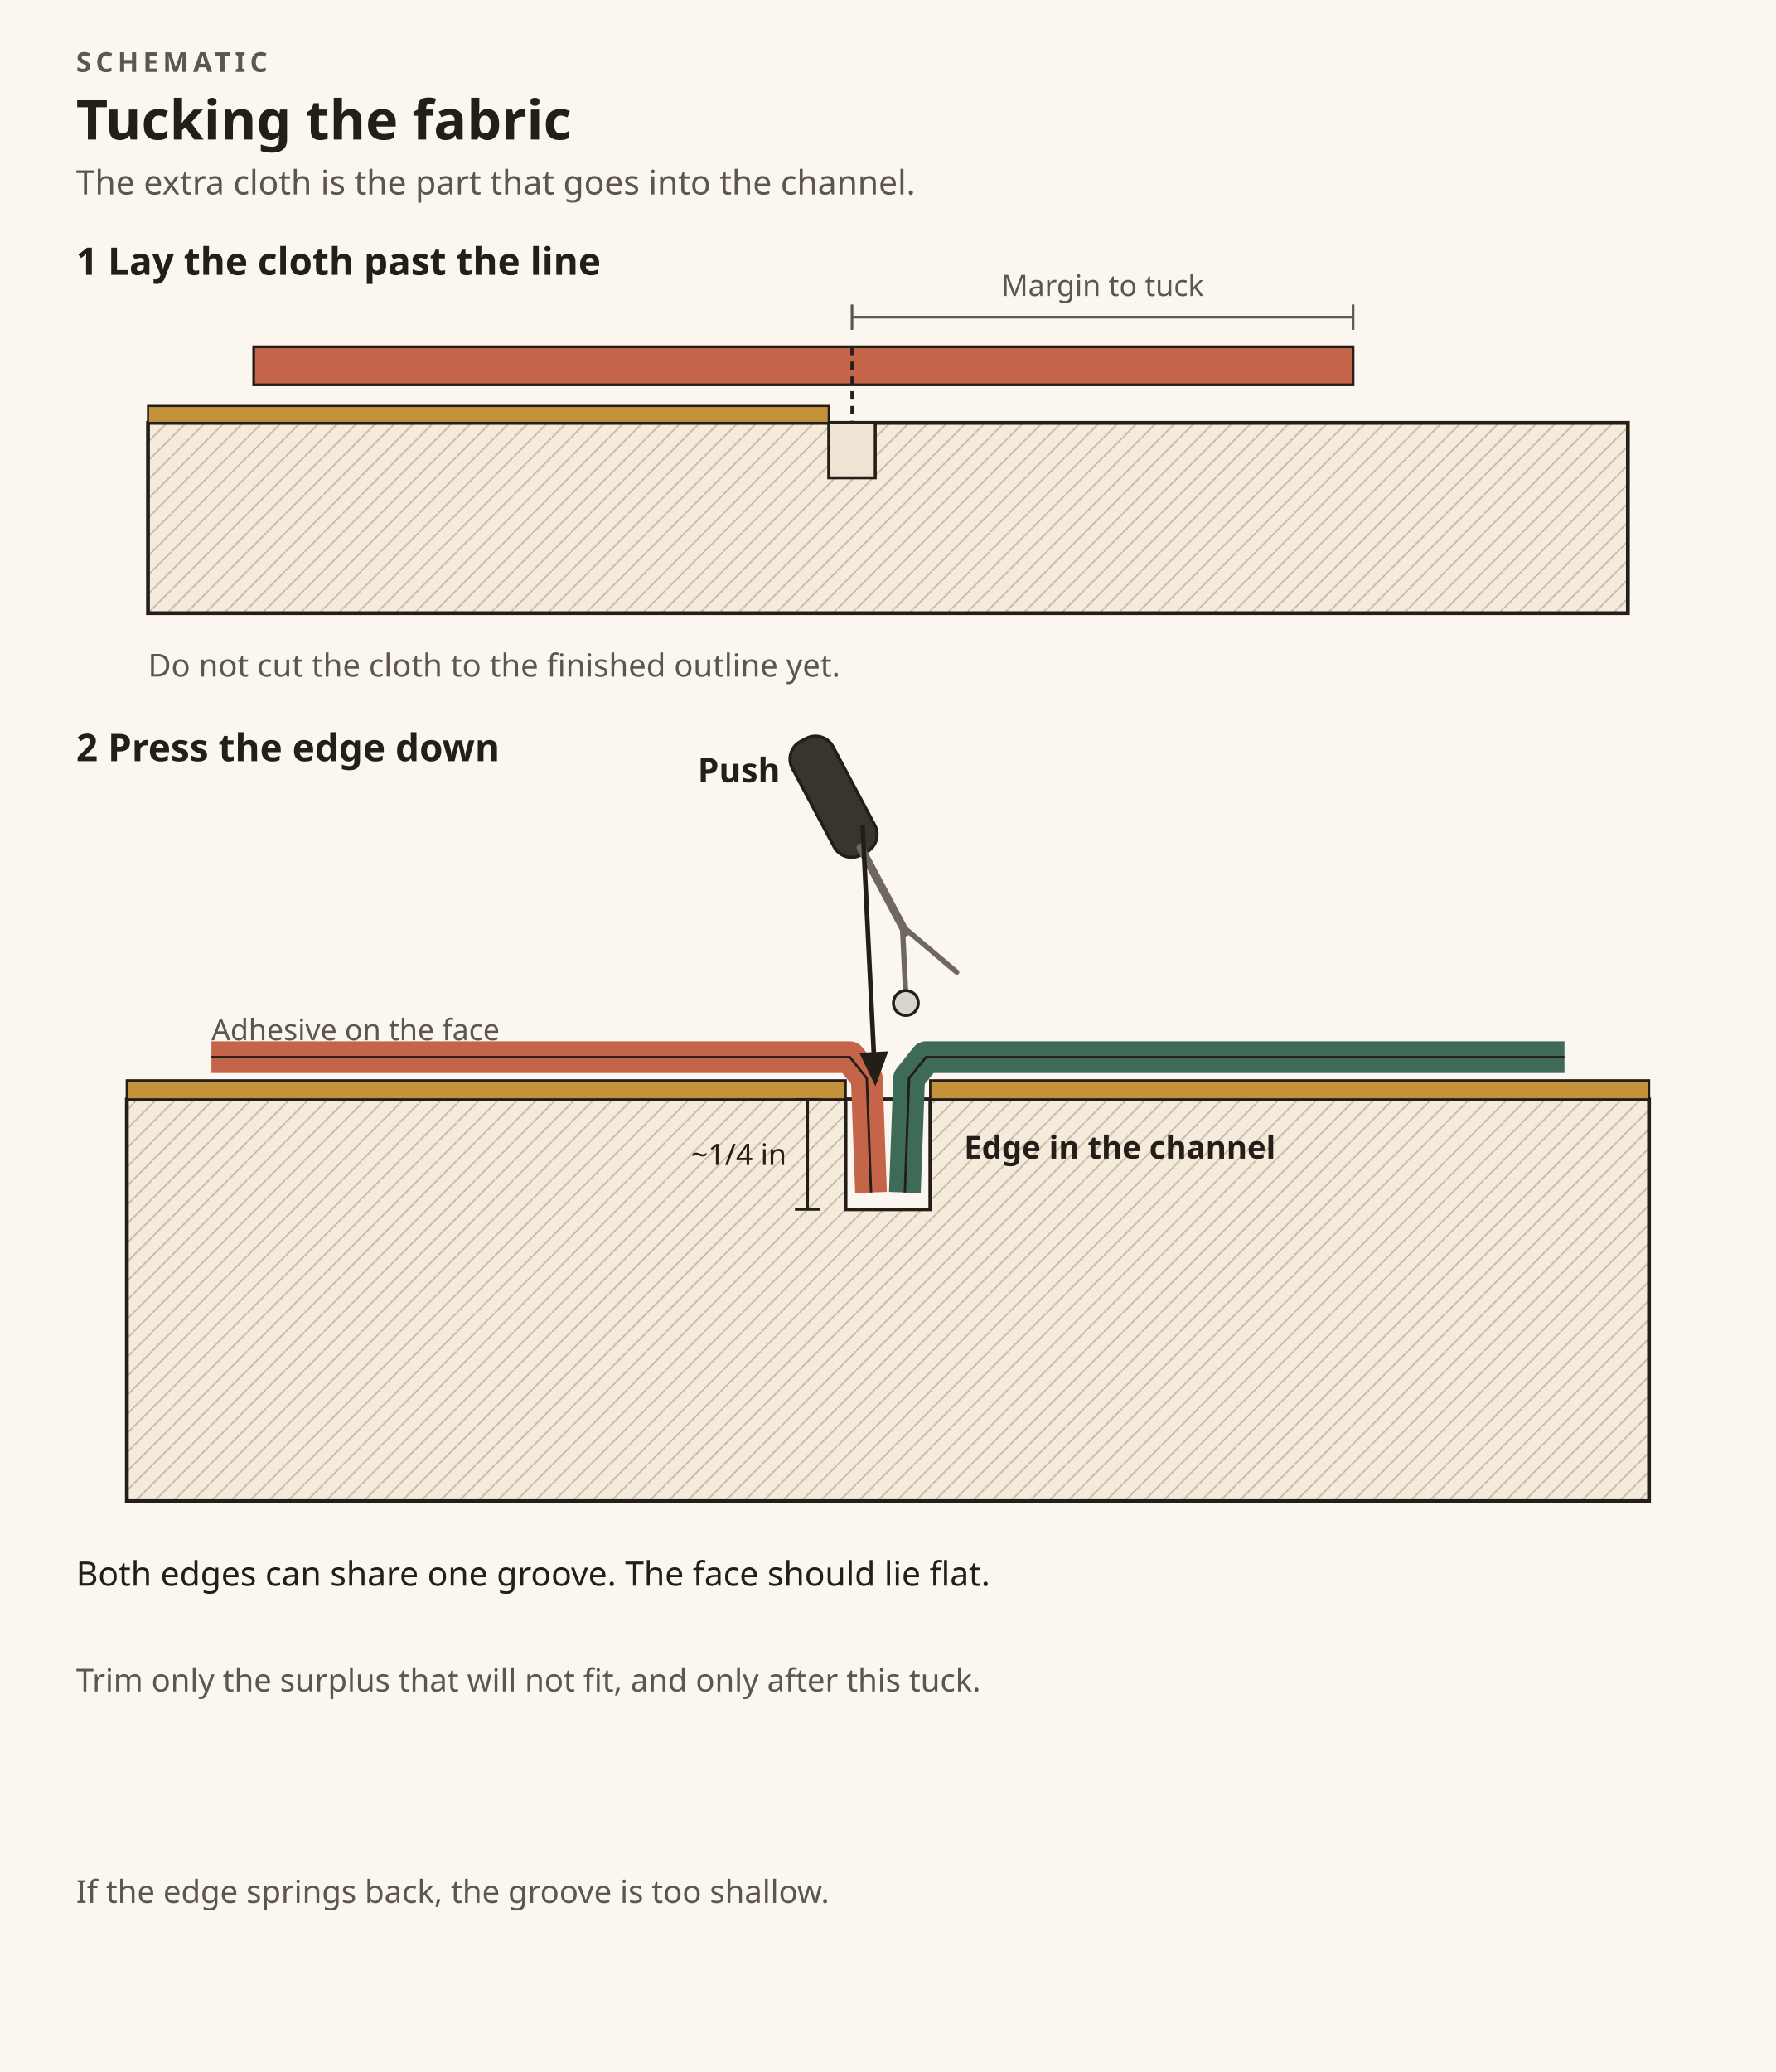
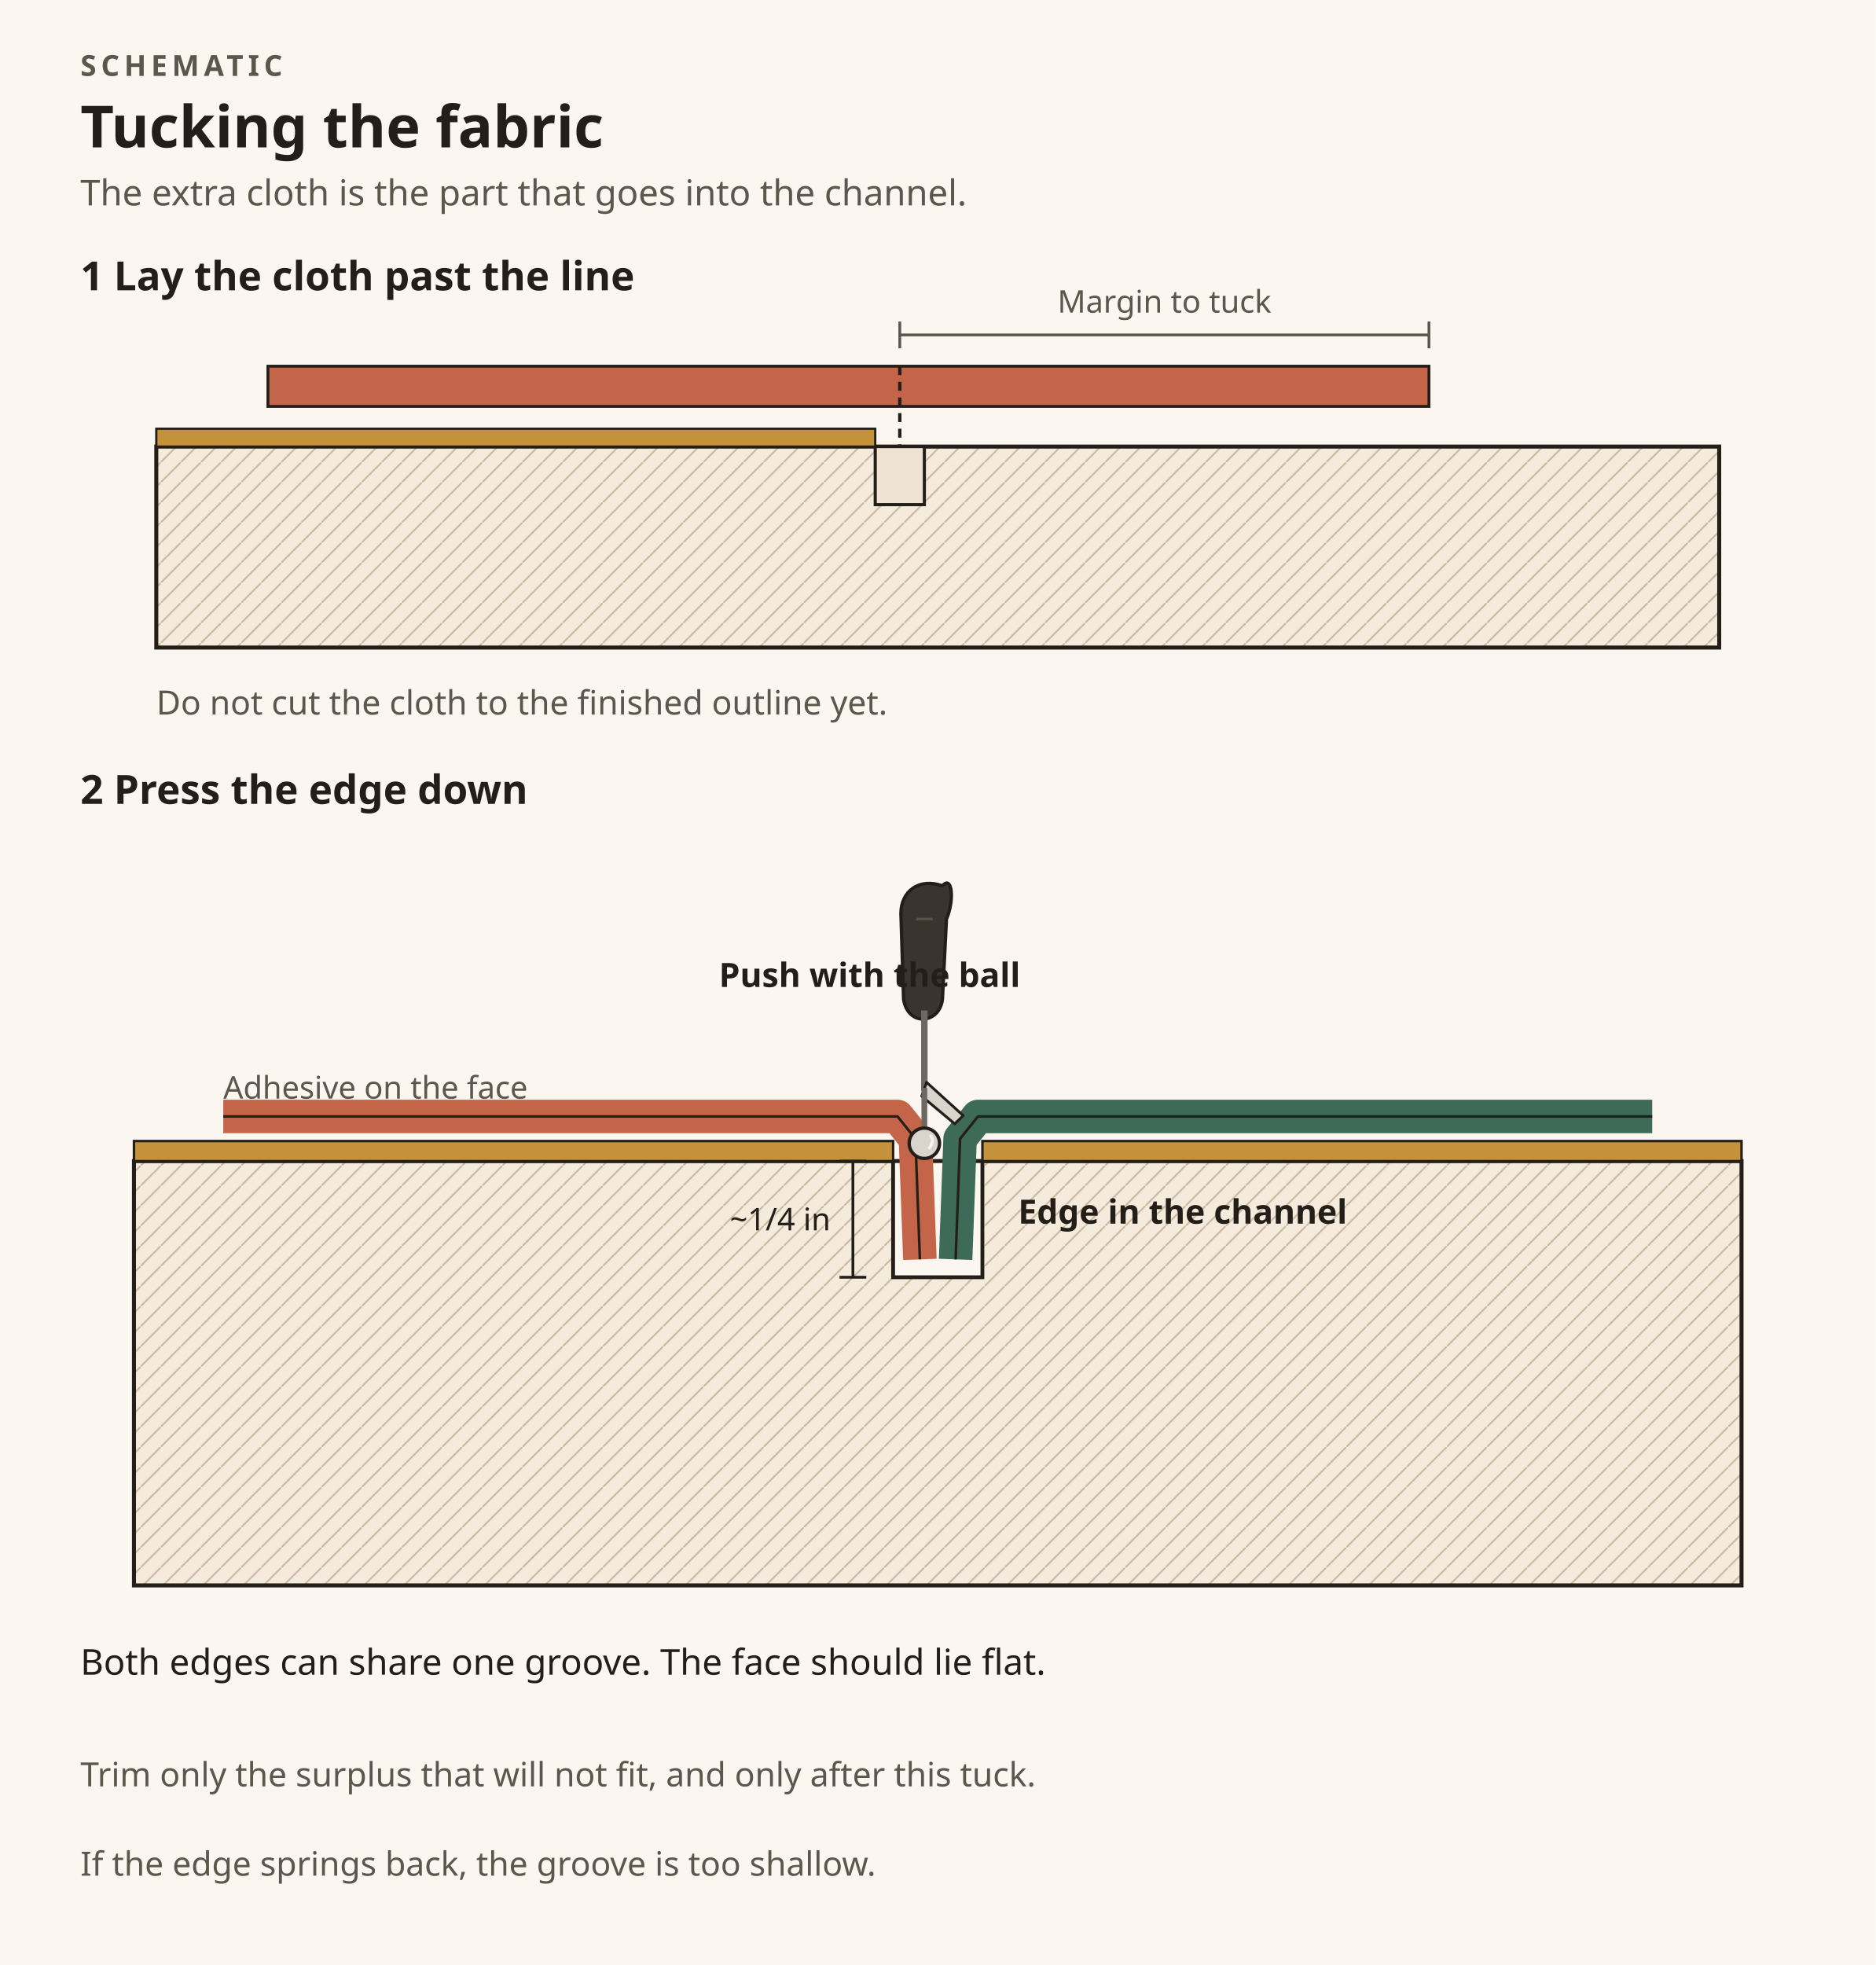
- <svg xmlns="http://www.w3.org/2000/svg" viewBox="0 0 840 980" width="840" height="980" font-family="Segoe UI, system-ui, sans-serif">
+ <svg xmlns="http://www.w3.org/2000/svg" viewBox="0 0 840 880" width="840" height="880" font-family="Segoe UI, system-ui, sans-serif">
  <defs>
    <pattern id="foam" patternUnits="userSpaceOnUse" width="9" height="9">
      <rect width="9" height="9" fill="#f4ebdc" />
      <path d="M0 9 L9 0" stroke="#cbbba4" stroke-width="0.8" />
    </pattern>
    <pattern id="foamSide" patternUnits="userSpaceOnUse" width="9" height="9">
      <rect width="9" height="9" fill="#e7d8c4" />
      <path d="M0 9 L9 0" stroke="#cbbba4" stroke-width="0.8" />
    </pattern>
    <pattern id="foamDark" patternUnits="userSpaceOnUse" width="9" height="9">
      <rect width="9" height="9" fill="#d9c7b0" />
      <path d="M0 9 L9 0" stroke="#b7a48c" stroke-width="0.8" />
    </pattern>
    <marker id="arr" viewBox="0 0 10 10" refX="8.2" refY="5" markerWidth="8" markerHeight="8" orient="auto">
      <path d="M0 1.1 L9.2 5 L0 8.9 Z" fill="#241e18" />
    </marker>
    <marker id="arrW" viewBox="0 0 10 10" refX="8.2" refY="5" markerWidth="8" markerHeight="8" orient="auto">
      <path d="M0 1.1 L9.2 5 L0 8.9 Z" fill="#8f3d32" />
    </marker>
    <marker id="arrR" viewBox="0 0 10 10" refX="8.2" refY="5" markerWidth="8" markerHeight="8" orient="auto">
      <path d="M0 1.1 L9.2 5 L0 8.9 Z" fill="#1a4f3c" />
    </marker>
  </defs>
-   <rect width="840" height="980" fill="#fbf7f0" />
+   <rect width="840" height="880" fill="#fbf7f0" />
  <text x="36" y="34" fill="#5c564c" font-size="13" font-weight="700" letter-spacing="0.16em">SCHEMATIC</text>
  <text x="36" y="66" fill="#241e18" font-size="26" font-weight="700">Tucking the fabric</text>
  <text x="36" y="92" fill="#5c564c" font-size="16">The extra cloth is the part that goes into the channel.</text>
  <text x="36.0" y="130.0" fill="#241e18" font-size="18" font-weight="700" text-anchor="start">1   Lay the cloth past the line</text>
  <rect x="70.00" y="200.00" width="700.00" height="90.00" rx="0" fill="url(#foam)" stroke="#241e18" stroke-width="1.8" />
  <rect x="392.00" y="200.00" width="22.00" height="26.00" rx="0" fill="#efe4d4" stroke="#241e18" stroke-width="1.4" />
  <rect x="70.00" y="192.00" width="322.00" height="8.00" rx="0" fill="#c4923a" stroke="#241e18" stroke-width="1" />
  <rect x="120.00" y="164.00" width="520.00" height="18.00" rx="0" fill="#c4654a" stroke="#241e18" stroke-width="1.3" />
  <line x1="403.00" y1="164.00" x2="403.00" y2="200.00" stroke="#241e18" stroke-width="1.5" fill="none" stroke-dasharray="4 3" />
  <line x1="403.00" y1="150.00" x2="640.00" y2="150.00" stroke="#5c564c" stroke-width="1.25" fill="none" />
  <line x1="403.00" y1="144.00" x2="403.00" y2="156.00" stroke="#5c564c" stroke-width="1.25" fill="none" />
  <line x1="640.00" y1="144.00" x2="640.00" y2="156.00" stroke="#5c564c" stroke-width="1.25" fill="none" />
  <text x="521.5" y="140.0" fill="#5c564c" font-size="14" font-weight="500" text-anchor="middle">Margin to tuck</text>
  <text x="70.0" y="320.0" fill="#5c564c" font-size="15" font-weight="500" text-anchor="start">Do not cut the cloth to the finished outline yet.</text>
  <text x="36.0" y="360.0" fill="#241e18" font-size="18" font-weight="700" text-anchor="start">2   Press the edge down</text>
  <rect x="60.00" y="520.00" width="720.00" height="190.00" rx="0" fill="url(#foam)" stroke="#241e18" stroke-width="1.8" />
  <rect x="400.00" y="520.00" width="40.00" height="52.00" rx="0" fill="#fbf7f0" stroke="#241e18" stroke-width="1.7" />
  <rect x="60.00" y="511.00" width="340.00" height="9.00" rx="0" fill="#c4923a" stroke="#241e18" stroke-width="1.1" />
  <rect x="440.00" y="511.00" width="340.00" height="9.00" rx="0" fill="#c4923a" stroke="#241e18" stroke-width="1.1" />
  <path d="M 100.00 500.00 L 402.00 500.00 L 410.00 510.00 L 412.00 564.00" fill="none" stroke="#c4654a" stroke-width="15" stroke-linecap="butt" stroke-linejoin="round" />
  <path d="M 100.00 500.00 L 402.00 500.00 L 410.00 510.00 L 412.00 564.00" fill="none" stroke="#241e18" stroke-width="1.15" stroke-linecap="butt" stroke-linejoin="round" />
  <path d="M 740.00 500.00 L 438.00 500.00 L 430.00 510.00 L 428.00 564.00" fill="none" stroke="#3d6b58" stroke-width="15" stroke-linecap="butt" stroke-linejoin="round" />
  <path d="M 740.00 500.00 L 438.00 500.00 L 430.00 510.00 L 428.00 564.00" fill="none" stroke="#241e18" stroke-width="1.15" stroke-linecap="butt" stroke-linejoin="round" />
-   <g transform="translate(380.0 350.0) rotate(62)">
-     <rect x="0" y="-10.9" width="60.8" height="21.8" rx="9.4" fill="#3a342e" stroke="#241e18" stroke-width="1.5" />
-     <line x1="57.7" y1="0" x2="103.0" y2="0" stroke="#6e6860" stroke-width="3.9" stroke-linecap="round" />
-     <path d="M99.8 0 L131.0 -12.5" fill="none" stroke="#6e6860" stroke-width="2.5" stroke-linecap="round" />
-     <path d="M99.8 0 L129.5 14.0" fill="none" stroke="#6e6860" stroke-width="2.5" stroke-linecap="round" />
-     <circle cx="132.6" cy="15.6" r="5.9" fill="#d9d4cc" stroke="#241e18" stroke-width="1.4" />
+   <g transform="translate(414.0 396.7) rotate(90)">
+     <path d="M 0 -8.1 C -5.0 -12.4, 6.2 -13.6, 14.9 -9.9 L 50.8 -8.1 C 62.0 -6.8, 63.2 7.4, 50.8 9.3 L 12.4 10.5 C 2.5 10.5, -3.7 2.5, 0 -8.1 Z" fill="#3a342e" stroke="#241e18" stroke-width="1.5" stroke-linejoin="round" />
+     <line x1="14.9" y1="-3.7" x2="14.9" y2="3.7" stroke="#5a5148" stroke-width="1.2" />
+     <line x1="55.8" y1="0" x2="91.8" y2="0" stroke="#6e6860" stroke-width="2.9" stroke-linecap="butt" />
+     <polygon points="88.0,-1.0 102.9,-17.4 106.6,-13.6 94.2,1.2" fill="#d9d4cc" stroke="#241e18" stroke-width="1.2" stroke-linejoin="round" />
+     <line x1="90.5" y1="0" x2="109.1" y2="0" stroke="#6e6860" stroke-width="2.6" stroke-linecap="butt" />
+     <circle cx="115.3" cy="0" r="6.8" fill="#d9d4cc" stroke="#241e18" stroke-width="1.5" />
+     <path d="M 111.6 -2.5 Q 114.1 -5.0, 117.8 -1.9" fill="none" stroke="#f7f4ef" stroke-width="1.3" />
  </g>
-   <line x1="408.00" y1="390.00" x2="414.00" y2="512.00" stroke="#241e18" stroke-width="2.2" fill="none" marker-end="url(#arr)" />
-   <text x="330.0" y="370.0" fill="#241e18" font-size="16" font-weight="700" text-anchor="start">Push</text>
+   <text x="322.0" y="442.0" fill="#241e18" font-size="15" font-weight="700" text-anchor="start">Push with the ball</text>
  <text x="456.0" y="548.0" fill="#241e18" font-size="15" font-weight="700" text-anchor="start">Edge in the channel</text>
  <text x="100.0" y="492.0" fill="#5c564c" font-size="14" font-weight="500" text-anchor="start">Adhesive on the face</text>
  <text x="36.0" y="750.0" fill="#241e18" font-size="16" font-weight="500" text-anchor="start">Both edges can share one groove. The face should lie flat.</text>
  <text x="36.0" y="800.0" fill="#5c564c" font-size="15" font-weight="500" text-anchor="start">Trim only the surplus that will not fit, and only after this tuck.</text>
  <line x1="382.00" y1="520.00" x2="382.00" y2="572.00" stroke="#241e18" stroke-width="1.25" fill="none" />
  <line x1="376.00" y1="520.00" x2="388.00" y2="520.00" stroke="#241e18" stroke-width="1.25" fill="none" />
  <line x1="376.00" y1="572.00" x2="388.00" y2="572.00" stroke="#241e18" stroke-width="1.25" fill="none" />
  <text x="372.0" y="551.0" fill="#241e18" font-size="14" font-weight="500" text-anchor="end">~1/4 in</text>
-   <text x="36.0" y="900.0" fill="#5c564c" font-size="15" font-weight="500" text-anchor="start">If the edge springs back, the groove is too shallow.</text>
+   <text x="36.0" y="840.0" fill="#5c564c" font-size="15" font-weight="500" text-anchor="start">If the edge springs back, the groove is too shallow.</text>
</svg>
